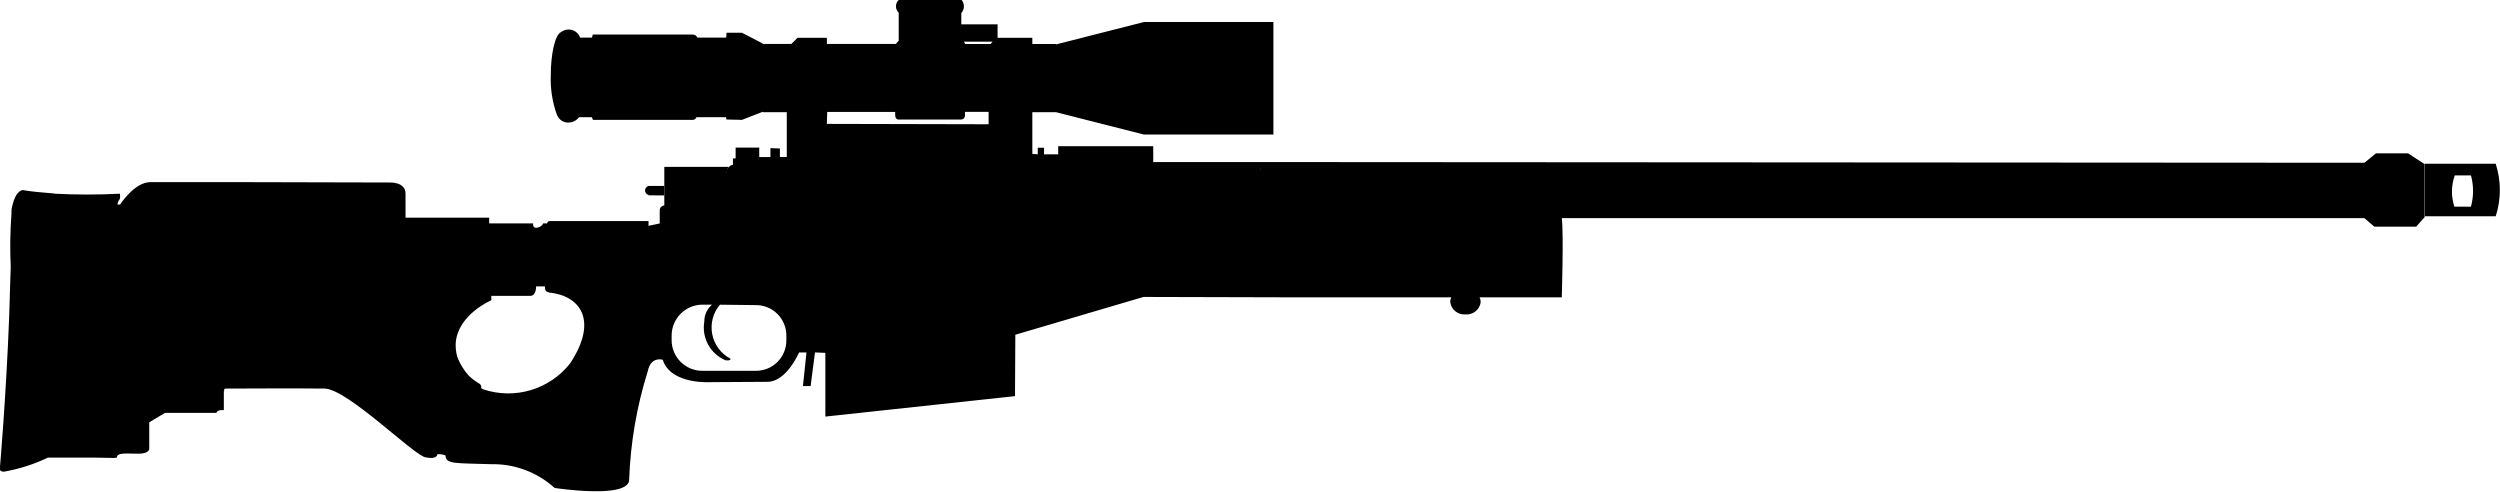
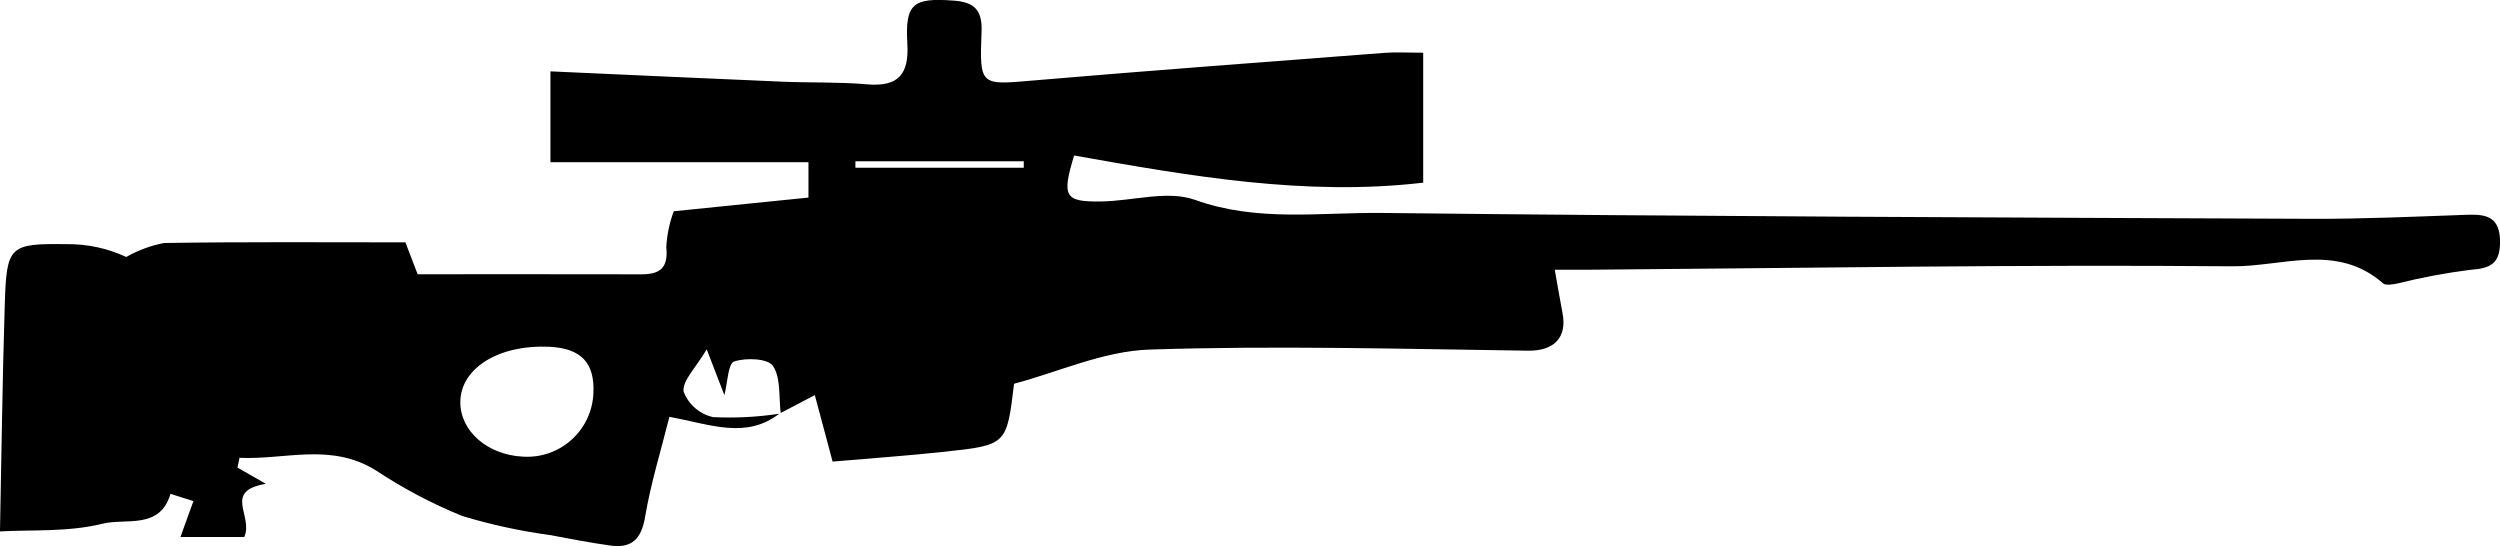
- <svg xmlns="http://www.w3.org/2000/svg" id="Grupo_1264" data-name="Grupo 1264" width="52.931" height="10.398" viewBox="0 0 52.931 10.398">
-   <path id="Caminho_524" data-name="Caminho 524" d="M109.142,52.915h-.678l-.245.2h-.181L84.914,53.1a.953.953,0,0,0-.082.2.916.916,0,0,1,.082-.2H82.575v-.335H80.563v.171h-.3v-.139H80.13v.139l-.115-.009v-.883h.5v0l1.864.474h2.74V50.135h-2.74l-1.864.475V50.6h-.5v-.13h-.736v-.286h-.768v-.246h.007a.215.215,0,0,0,0-.27H77.186a.185.185,0,0,0,0,.27h0v.425h0v.016h0v.155a.243.243,0,0,0-.058.065H75.665v-.13h-.622l-.129.13h-.606v-.008l-.442-.229H73.54V50.4h-.008l.008.024a.093.093,0,0,0-.008.041h-.606a.112.112,0,0,0-.106-.065H70.71a.187.187,0,0,0-.016.065h-.254a.255.255,0,0,0-.244-.171.261.261,0,0,0-.163.057c-.122.057-.214.45-.214.924a2.2,2.2,0,0,0,.131.826.253.253,0,0,0,.247.163.282.282,0,0,0,.221-.114h.269a.451.451,0,0,1,.026.057H72.82s.057.009.09-.065v.008h.622v.025h0a.064.064,0,0,1,.008.024l.327.008h0l.442-.172v.009h.507v.949h-.146v-.18l-.2-.008v.189h-.237v-.2h-.5v.229h-.057v.138h-.025a.228.228,0,0,0-.107.114.213.213,0,0,1,.042-.073H72.223v.818h.008a.1.1,0,0,0-.105.106V54.4l-.237.05v-.1h-2.1c-.026,0-.041.026-.049.049h-.083s-.015.066-.122.09-.089-.09-.089-.09h-.931v-.122H66.744v-.507c0-.262-.351-.237-.351-.237l-3.213-.008h-1.84C61,53.529,60.7,54,60.7,54h-.056a.3.3,0,0,1,.056-.13v-.1a13.371,13.371,0,0,1-1.382,0,.21.21,0,0,0-.065-.009c-.2-.016-.409-.033-.605-.066h-.026c-.041.017-.138.066-.195.3a.547.547,0,0,0-.026.2,9.336,9.336,0,0,0-.016,1.128c-.007.311-.024.662-.032,1.031-.066,1.733-.2,3.254-.2,3.254l.008.008c0,.025.026.033.074.041a3.61,3.61,0,0,0,.94-.3h.957l.443.008.058-.008c0-.115.212-.082.45-.082s.235-.1.235-.1v-.565l.335-.2h1.088c.017-.074.156-.057.156-.057v-.4h.007v-.032h0c0-.033.048-.025.048-.025s1.595-.008,2.078,0,1.873,1.4,2.134,1.455.254-.065.254-.065a.4.4,0,0,1,.172.024c.006.187.187.163.964.187A1.939,1.939,0,0,1,69.9,60s1.587.245,1.579-.18a8.706,8.706,0,0,1,.393-2.289c.065-.327.318-.245.318-.245.171.54,1.038.474,1.038.474l1.187-.007c.4-.009.661-.622.661-.622h.157l-.075.712h.163l.092-.712.22.009v1.349l4.015-.433.007-1.3,2.714-.8,3.035.008h3.483a.191.191,0,0,0-.024.1.3.3,0,0,0,.319.262.3.3,0,0,0,.326-.262.228.228,0,0,0-.024-.1h1.741s.041-1.341,0-1.676h16.993l.211.18h.884l.18-.2V53.144ZM78.591,50.6c-.008-.017-.015-.033-.023-.049h.605l-.041.049h-.541Zm-1.48,1.439V52.1c0,.114.082.1.082.1h.252L78.5,52.2c.107,0,.089-.122.089-.122v-.041h.5V52.3l-3.425-.008.008-.253h1.439ZM68.56,55.933h.825c.131,0,.123-.2.123-.2h.187c0,.082.017.115.1.131.629.065,1.046.572.433,1.5a1.668,1.668,0,0,1-1.839.548l-.043-.026a.087.087,0,0,0-.031-.089,1.242,1.242,0,0,1-.229-.171,1.257,1.257,0,0,1-.246-.4.9.9,0,0,1-.033-.3c.048-.6.753-.9.753-.9v-.09Zm16.264-2.625c0,.009-.008.017-.008.024s.008-.015.008-.024Zm.041.647h0Zm-4.432-.785h.2l-1.643-.008h0Zm-6.886.105a.1.1,0,0,0-.015.042h-.008a.152.152,0,0,0,.023-.042Zm-1.178.745h0Zm2.438,2.853a.642.642,0,0,1-.646.647H73.033a.649.649,0,0,1-.655-.647v-.1a.656.656,0,0,1,.655-.654h.2a.464.464,0,0,0-.163.36.749.749,0,0,0,.45.818s.114.017.105-.033A.747.747,0,0,1,73.4,56.12l.761.009a.642.642,0,0,1,.646.646h0v.1Z" transform="translate(-58.158 -49.669)" fill="currentColor" />
-   <path id="Caminho_525" data-name="Caminho 525" d="M63.856,59.271l.033-.042a.087.087,0,0,0-.033.042Z" transform="translate(-61.346 -55.018)" fill="currentColor" />
-   <path id="Caminho_526" data-name="Caminho 526" d="M93.189,57.68H93.2c0-.008,0-.008-.007,0Z" transform="translate(-77.759 -54.148)" fill="currentColor" />
-   <path id="Caminho_527" data-name="Caminho 527" d="M89.569,58.813v-.2h-.335a.106.106,0,0,0-.074.1.1.1,0,0,0,.074.09v.009Z" transform="translate(-75.504 -54.676)" fill="currentColor" />
-   <path id="Caminho_528" data-name="Caminho 528" d="M176.21,58.652a1.8,1.8,0,0,0,0-1.112h-1.5v1.112h1.5Zm-.524-.866a1.256,1.256,0,0,1,0,.662h-.351a1.016,1.016,0,0,1,.009-.662Z" transform="translate(-123.37 -54.073)" fill="currentColor" />
+ <svg xmlns="http://www.w3.org/2000/svg" width="196.94" height="43.014" viewBox="0 0 196.94 43.014">
+   <path id="Caminho_11" data-name="Caminho 11" d="M461.47,746.211c-2.625,2.014-5.375.855-8.652.243-.646,2.582-1.463,5.21-1.919,7.9-.3,1.775-1.081,2.479-2.769,2.237-1.559-.224-3.11-.51-4.656-.813a44.135,44.135,0,0,1-6.987-1.514,38.945,38.945,0,0,1-6.8-3.593c-3.546-2.2-7.156-.817-10.737-.986-.053.256-.105.512-.158.768l2.232,1.28c-3.409.581-.943,2.536-1.7,4.188H414.3c.378-1.046.7-1.937,1.021-2.826-.6-.191-1.206-.383-1.808-.572-.822,2.841-3.541,1.9-5.331,2.349-2.722.677-5.663.469-8.1.611.119-5.856.189-11.925.381-17.99.142-4.5.379-4.7,4.833-4.64a10.851,10.851,0,0,1,4.734,1.01,9.675,9.675,0,0,1,2.981-1.1c6.319-.1,12.643-.052,19.008-.052l.966,2.513c5.919,0,11.777-.008,17.635.006,1.47,0,2.119-.514,1.952-2.133a9.5,9.5,0,0,1,.589-2.836l10.611-1.077V726.4H443.446v-7.159c6.163.276,12.229.56,18.294.814,2.211.094,4.434.014,6.633.207,2.478.218,3.332-.783,3.188-3.212-.188-3.158.455-3.621,3.66-3.381,1.587.119,2.256.713,2.187,2.451-.171,4.291-.093,4.2,4.076,3.84,9.226-.786,18.459-1.471,27.69-2.178.917-.069,1.845-.009,3.024-.009V728.01c-9.291,1.087-18.419-.532-27.5-2.14-.988,3.254-.749,3.664,2.151,3.62,2.476-.038,5.209-.9,7.371-.126,4.9,1.762,9.837.977,14.727,1.031,24.381.276,48.763.359,73.145.462,4.146.018,8.295-.176,12.441-.321,1.523-.054,2.48.263,2.494,2.1.014,1.75-.745,2.133-2.356,2.241a49.9,49.9,0,0,0-5.781,1.087c-.355.066-.875.158-1.085-.027-3.635-3.2-7.954-1.3-11.867-1.339-16.841-.147-33.686.141-50.529.269-.822.007-1.645,0-2.847,0,.235,1.319.408,2.362.609,3.4.387,1.995-.721,3.005-2.708,2.979-9.945-.138-19.9-.413-29.834-.088-3.607.117-7.164,1.765-10.663,2.692-.572,4.8-.568,4.827-5.448,5.354-2.95.318-5.913.524-8.845.778-.475-1.777-.915-3.429-1.4-5.236-1.263.661-1.974,1.034-2.687,1.406-.161-1.264.021-2.758-.612-3.707-.392-.588-2.136-.663-3.057-.346-.487.169-.514,1.672-.769,2.648-.344-.893-.7-1.811-1.392-3.609-.86,1.461-1.936,2.477-1.821,3.332a3.246,3.246,0,0,0,2.318,2.008A25.977,25.977,0,0,0,461.47,746.211Zm-20.2,3.381a5.22,5.22,0,0,0,5.56-5c.119-2.388-.973-3.538-3.473-3.655-3.959-.187-6.973,1.671-7.01,4.322C436.313,747.558,438.467,749.453,441.268,749.592Zm39.462-22.759c0-.17,0-.34,0-.51H467.469q0,.255,0,.51Z" transform="translate(-400.084 -713.62)" fill="currentColor" fill-rule="evenodd" />
</svg>
